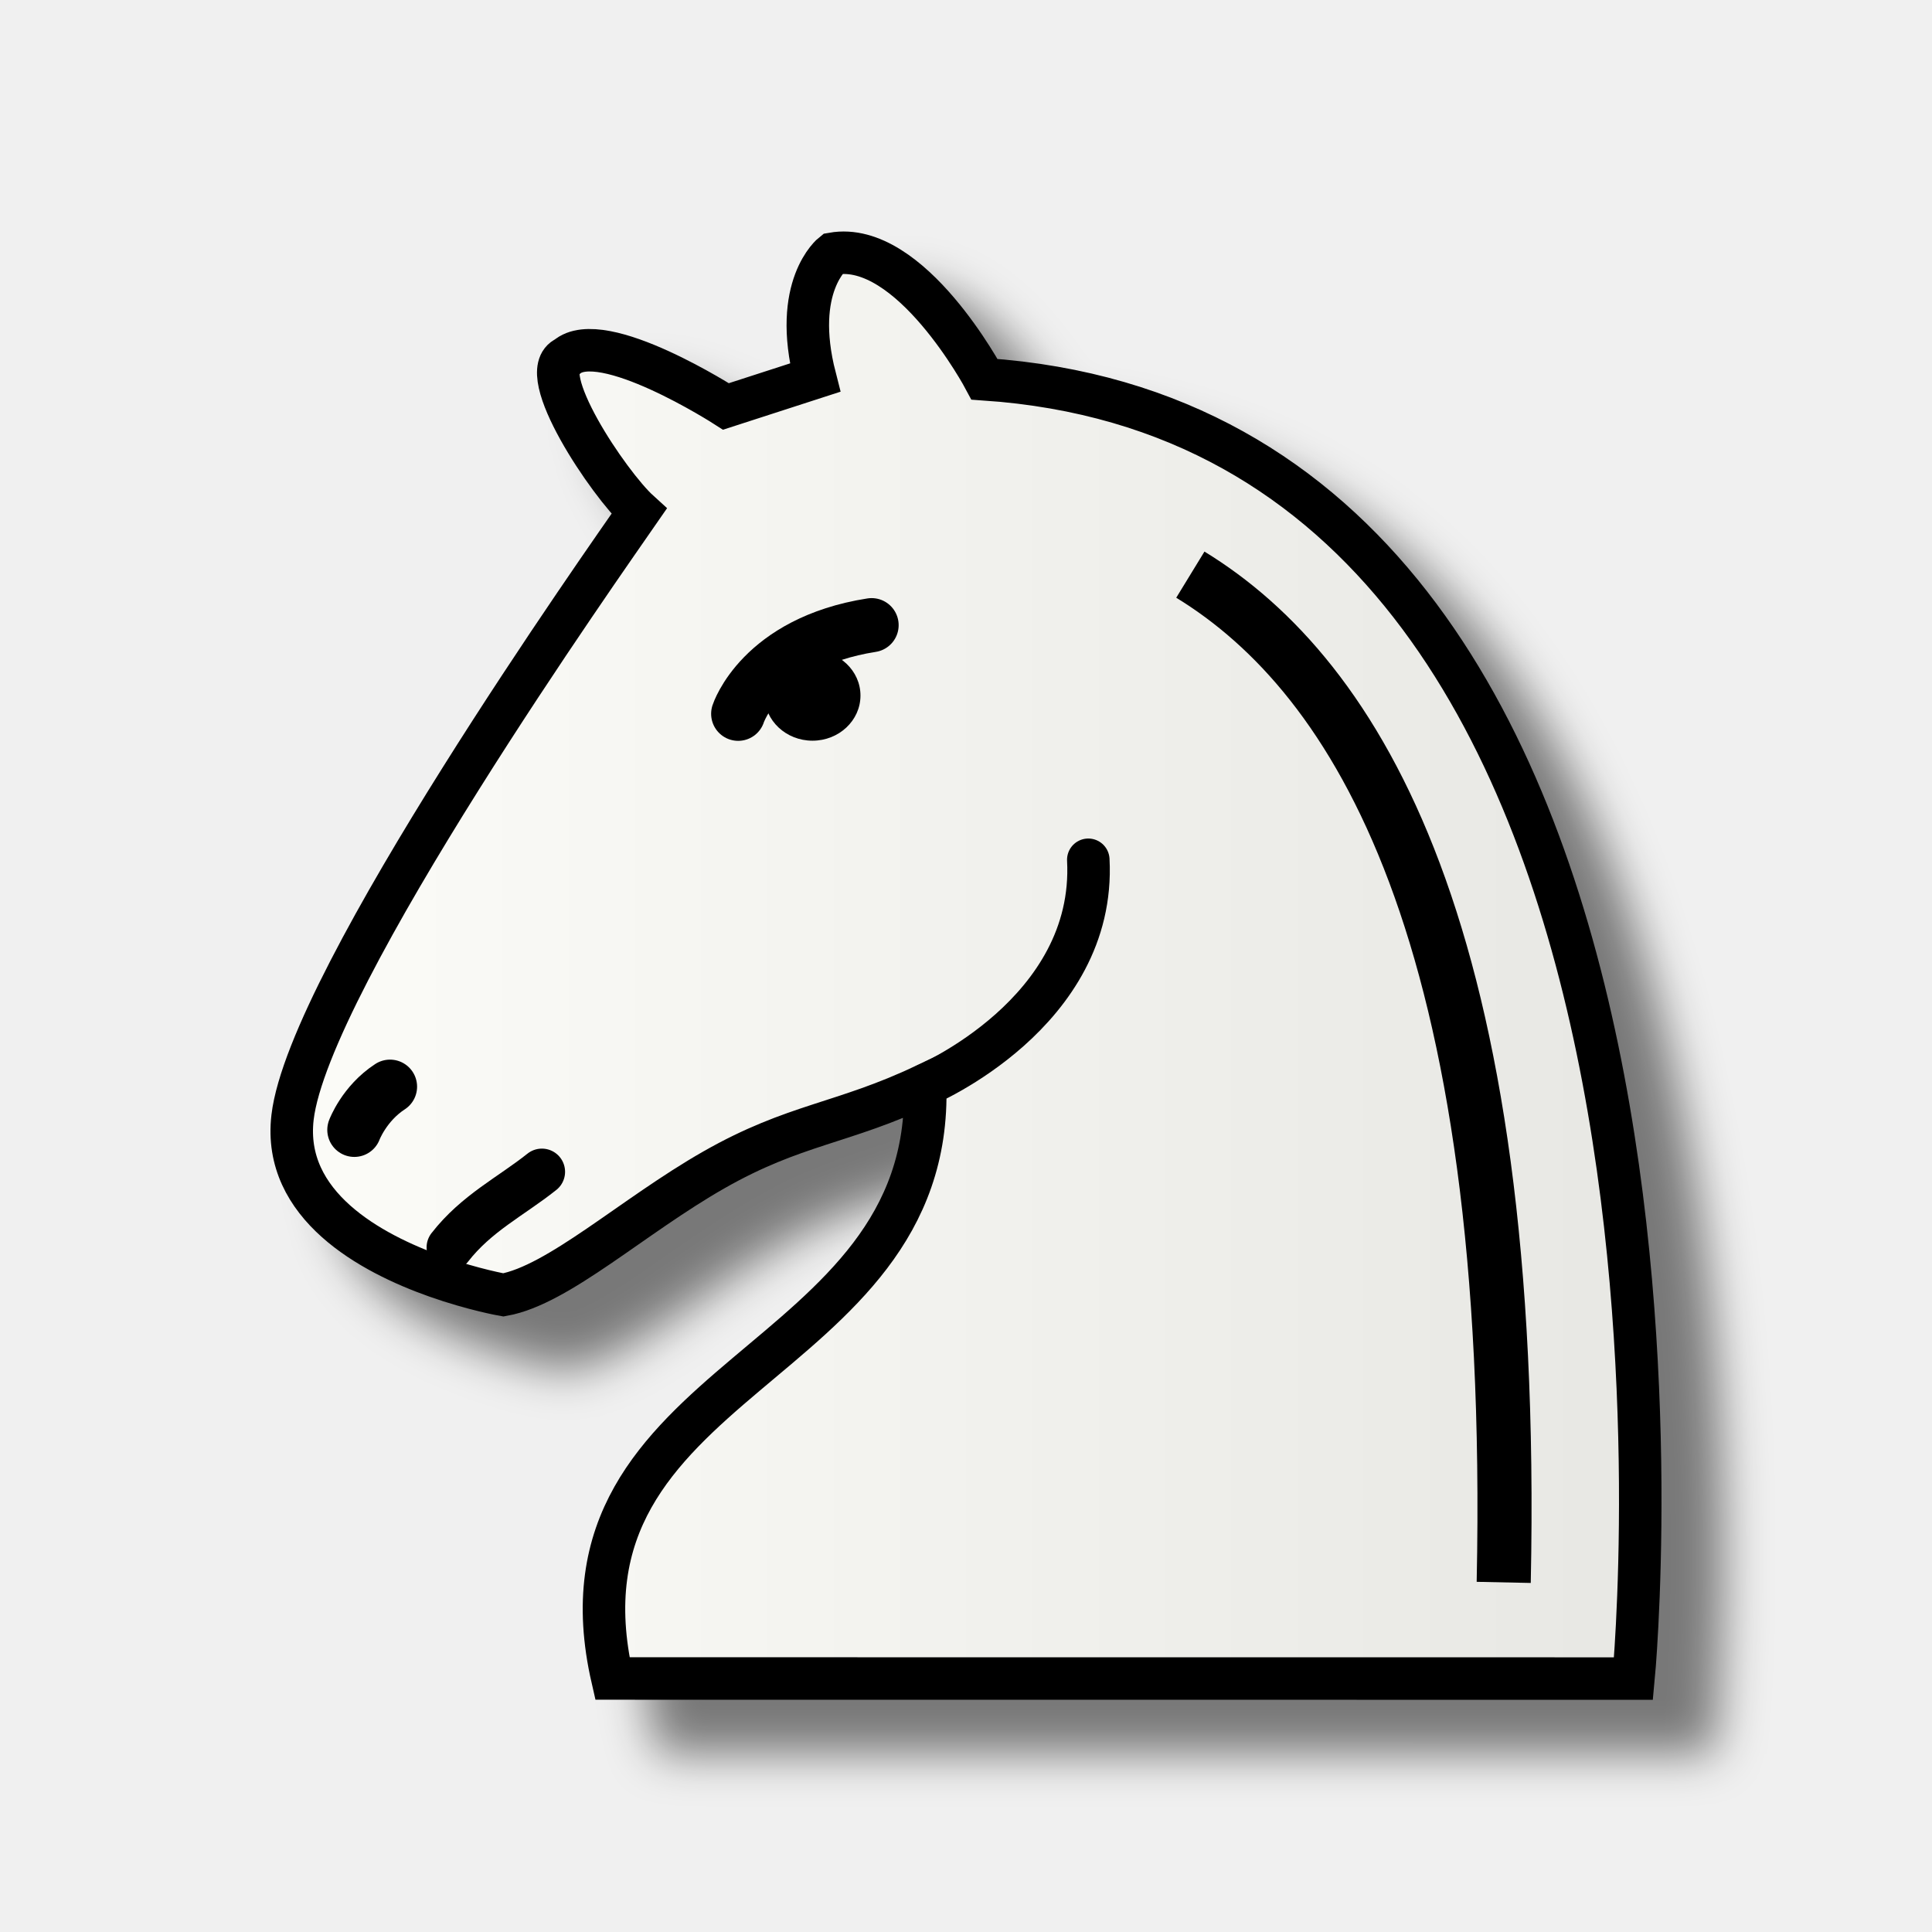
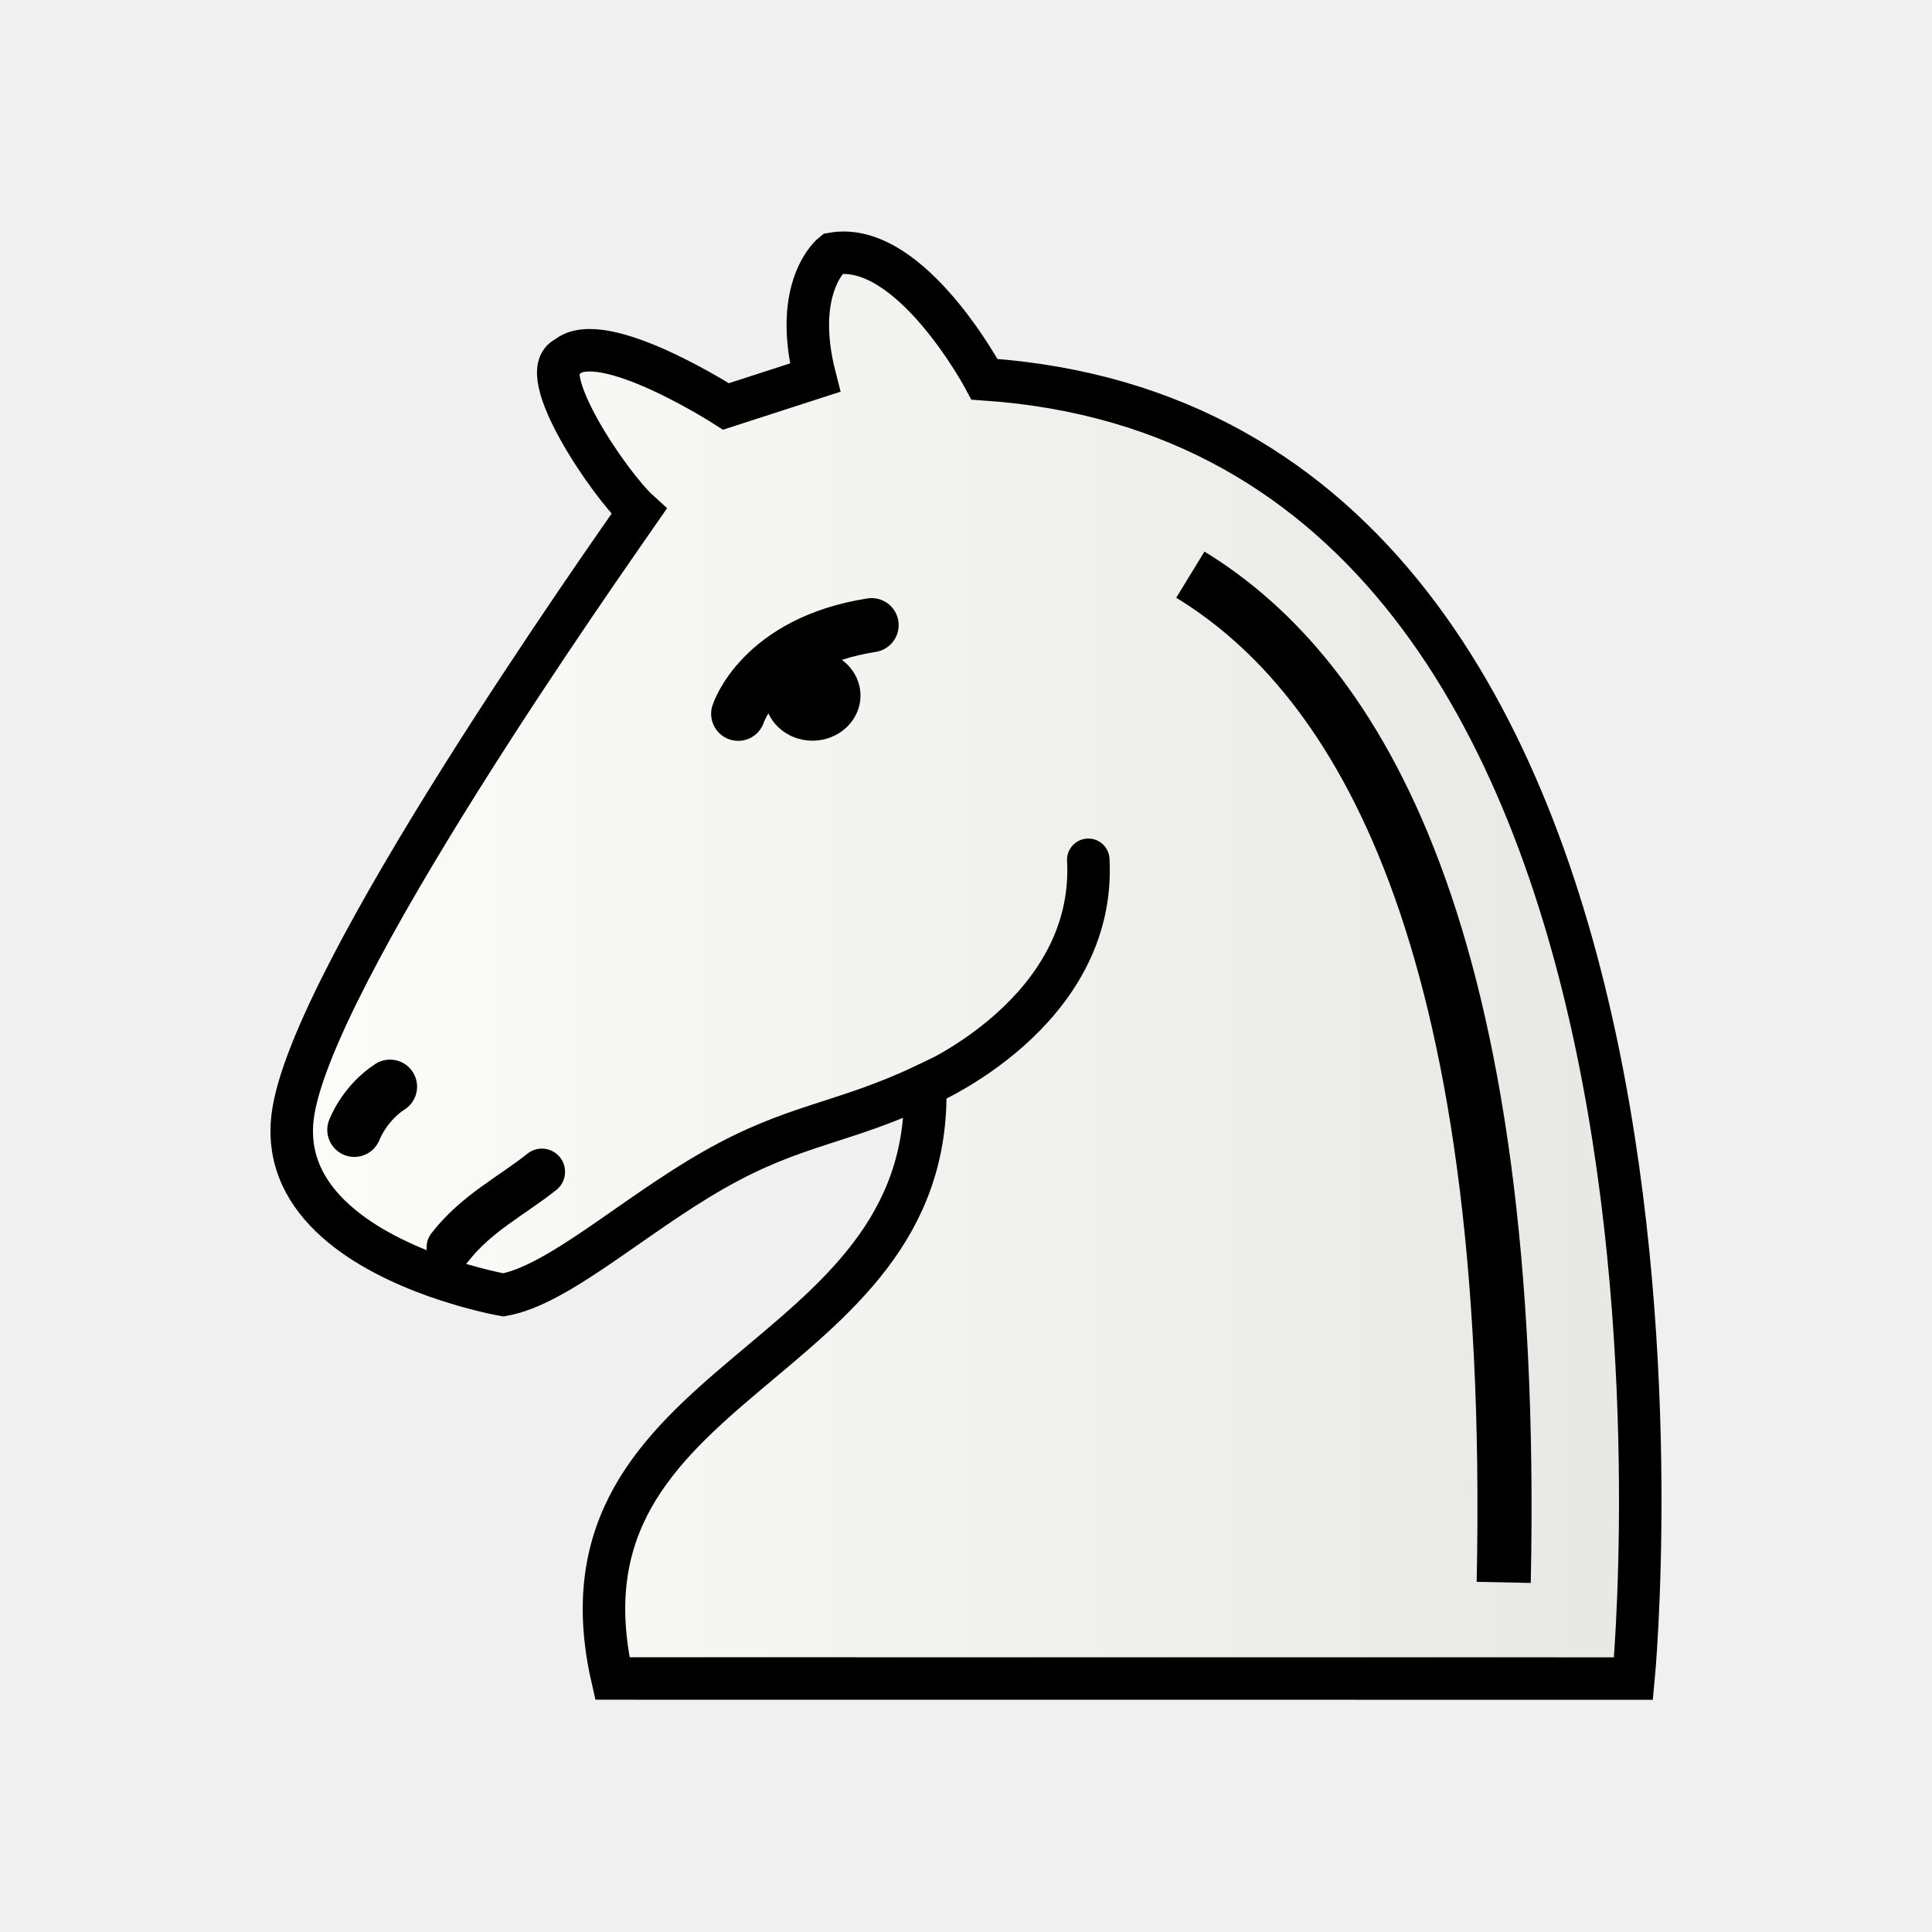
<svg xmlns="http://www.w3.org/2000/svg" width="50mm" height="50mm" clip-rule="evenodd" fill-rule="evenodd" image-rendering="optimizeQuality" shape-rendering="geometricPrecision" text-rendering="geometricPrecision" viewBox="0 0 50 50">
  <defs>
    <linearGradient id="a" x1="-455.39" x2="-419.41" y1="-338.23" y2="-338.23" gradientUnits="userSpaceOnUse">
      <stop stop-color="#fcfcf8" offset="0" />
      <stop stop-color="#e7e7e3" offset="1" />
    </linearGradient>
-     <filter id="b" color-interpolation-filters="sRGB">
-       <feFlood flood-color="#000" flood-opacity=".498" result="flood" />
-       <feComposite in="flood" in2="SourceGraphic" operator="in" result="composite1" />
-       <feGaussianBlur in="composite1" result="blur" stdDeviation=".6" />
-       <feOffset dx="1.6" dy="1.4" result="offset" />
-       <feComposite in="SourceGraphic" in2="offset" result="composite2" />
-     </filter>
  </defs>
-   <path transform="matrix(1.0008 0 0 1.0001 462.75 363.26)" d="M-443.92-332.95c2.1-1.198 3.322-1.183 5.463-2.199.224 7.425-9.901 7.456-8.087 15.36l26.405.002s3.096-32.27-16.782-33.622c0 0-1.914-3.605-3.925-3.25 0 0-1.065.838-.457 3.207l-2.304.746s-3.214-2.072-4.124-1.27c-.858.37 1.098 3.28 1.876 3.986-.788 1.142-8.542 12.108-8.96 15.68-.266 2.277 2.021 3.518 3.716 4.119.964.341 1.736.476 1.736.476 1.425-.256 3.343-2.037 5.443-3.235z" fill="url(#a)" filter="url(#b)" stroke="#000" stroke-width="1.099" />
+   <path transform="matrix(1.0008 0 0 1.0001 462.75 363.26)" d="M-443.92-332.95c2.1-1.198 3.322-1.183 5.463-2.199.224 7.425-9.901 7.456-8.087 15.36l26.405.002s3.096-32.27-16.782-33.622c0 0-1.914-3.605-3.925-3.25 0 0-1.065.838-.457 3.207l-2.304.746s-3.214-2.072-4.124-1.27c-.858.37 1.098 3.28 1.876 3.986-.788 1.142-8.542 12.108-8.96 15.68-.266 2.277 2.021 3.518 3.716 4.119.964.341 1.736.476 1.736.476 1.425-.256 3.343-2.037 5.443-3.235z" fill="url(#a)" stroke="#000" stroke-width="1.099" />
  <path d="M23.941 28.086s4.433-1.867 4.224-5.835" fill="none" stroke="#000" stroke-linecap="round" stroke-width="1.1" />
  <path d="M19.104 18.473s.594-1.846 3.453-2.294" stroke="#000" stroke-linecap="round" stroke-width="1.4" />
  <ellipse cx="21.027" cy="18.001" rx="1.242" ry="1.168" paint-order="markers fill stroke" />
  <path d="M9.17 29.241s.254-.682.924-1.118" fill="#fff" stroke="#000" stroke-linecap="round" stroke-width="1.4" />
  <path d="M11.64 32.283c.69-.887 1.583-1.319 2.384-1.957" fill="#fff" stroke="#000" stroke-linecap="round" stroke-width="1.2" />
  <path d="M30.806 14.872c4.305 2.633 8.46 9.25 8.11 26.08" fill="none" stroke="#000" stroke-linejoin="round" stroke-width="1.4" />
</svg>
